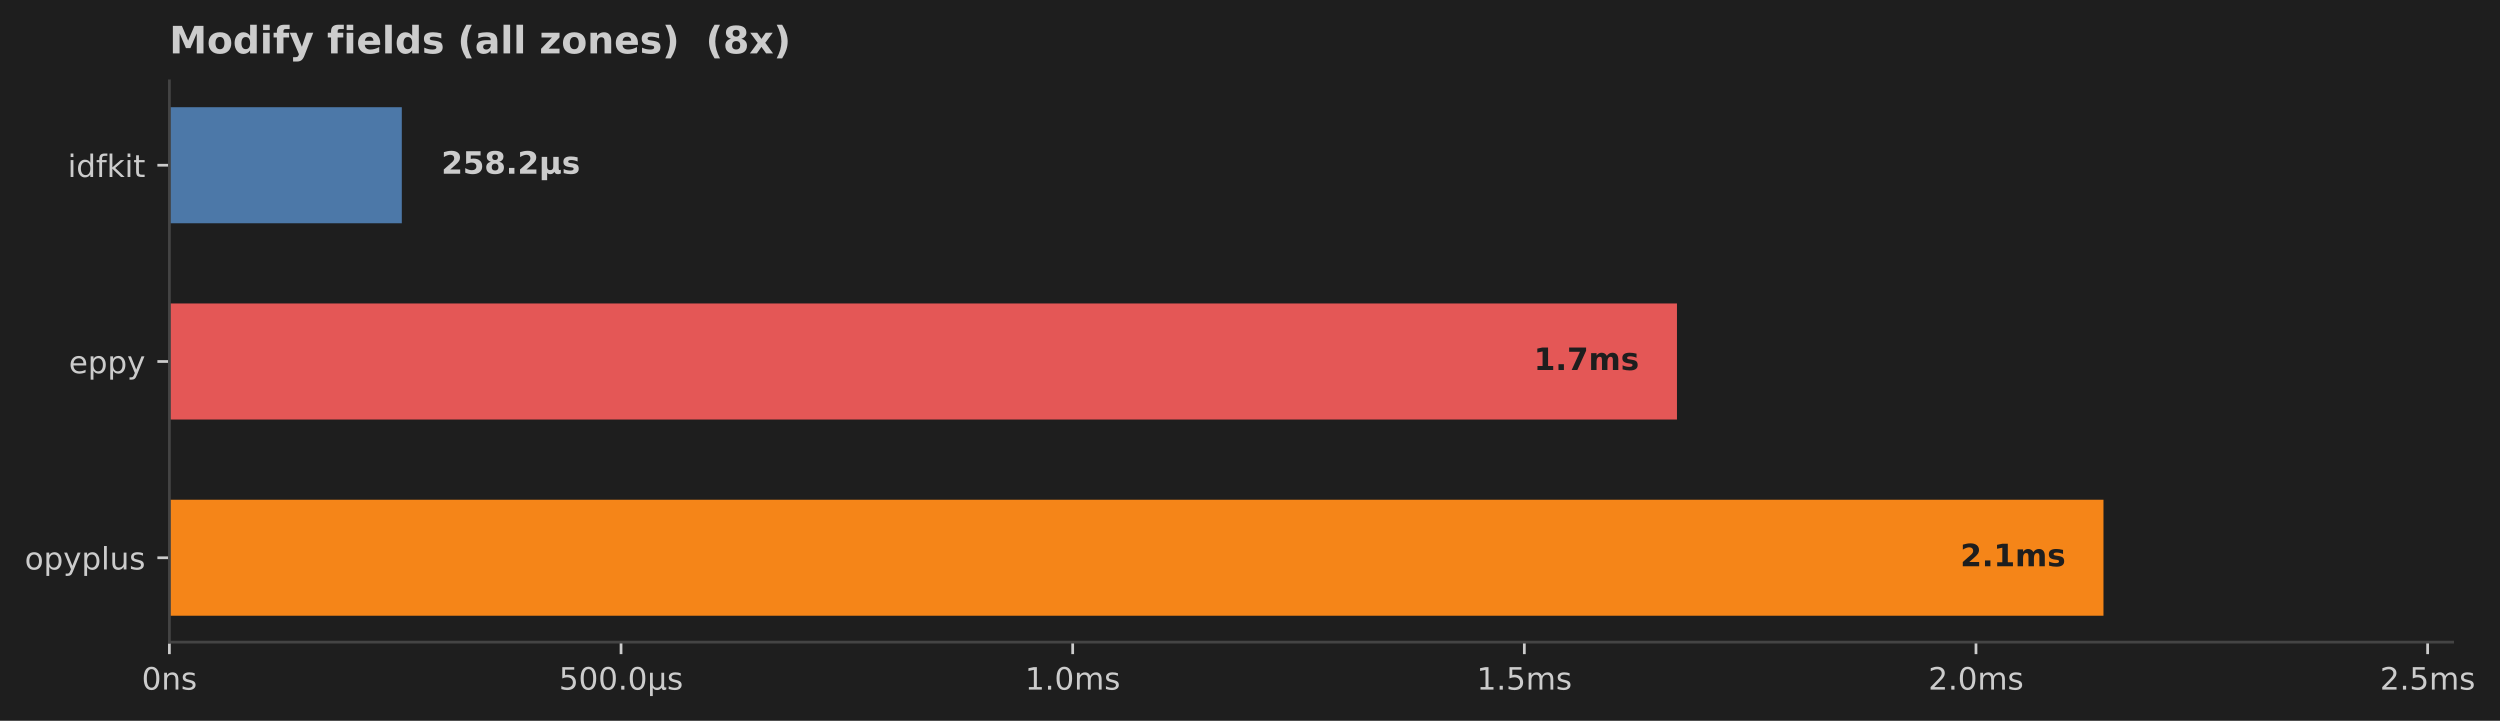
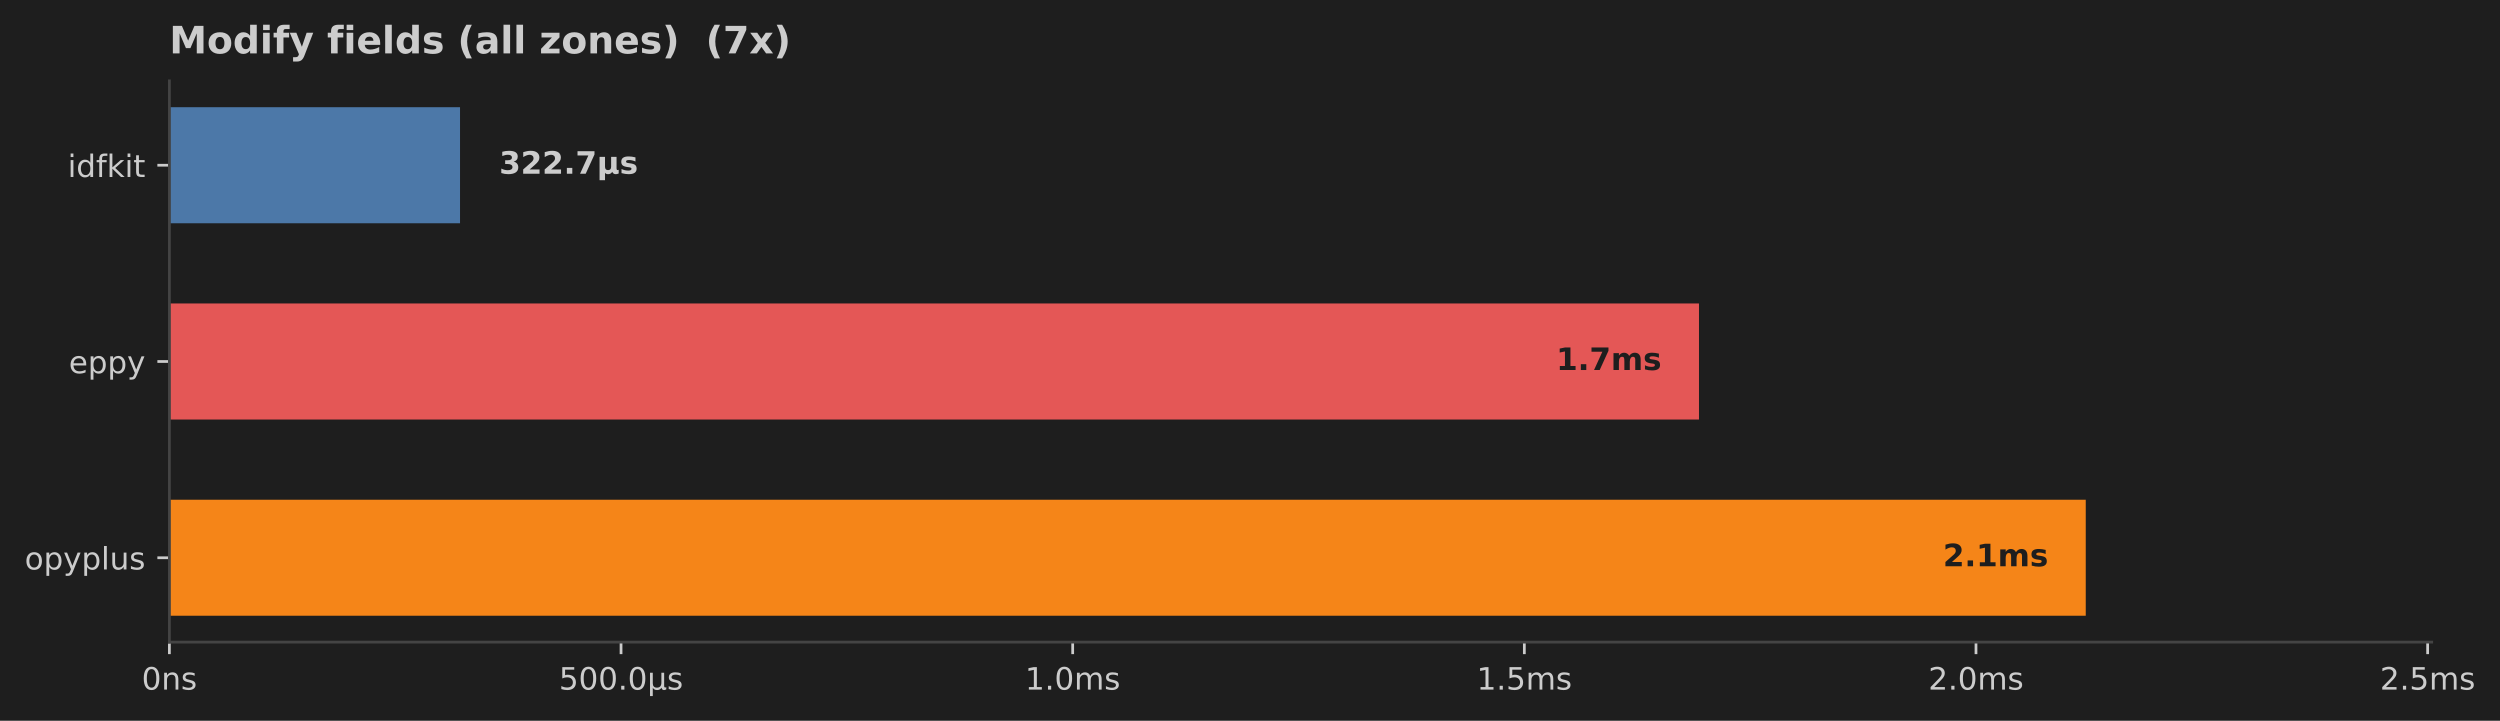
- <svg xmlns="http://www.w3.org/2000/svg" xmlns:xlink="http://www.w3.org/1999/xlink" width="728.387pt" height="210pt" viewBox="0 0 728.387 210" version="1.1">
+ <svg xmlns="http://www.w3.org/2000/svg" xmlns:xlink="http://www.w3.org/1999/xlink" width="728.399pt" height="210pt" viewBox="0 0 728.399 210" version="1.1">
  <defs>
    <style type="text/css">*{stroke-linejoin: round; stroke-linecap: butt}</style>
  </defs>
  <g id="figure_1">
    <g id="patch_1">
-       <path d="M 0 210 L 728.387 210 L 728.387 -0 L 0 -0 z " style="fill: #1e1e1e" />
+       <path d="M 0 210 L 728.399 210 L 728.399 -0 L 0 -0 z " style="fill: #1e1e1e" />
    </g>
    <g id="axes_1">
      <g id="patch_2">
-         <path d="M 49.353 187.089 L 714.582 187.089 L 714.582 23.558 L 49.353 23.558 z " style="fill: #1e1e1e" />
+         <path d="M 49.353 187.089 L 708.5 187.089 L 708.5 23.558 L 49.353 23.558 z " style="fill: #1e1e1e" />
      </g>
      <g id="patch_3">
-         <path d="M 49.353 30.992 L 117.32 30.992 L 117.32 65.299 L 49.353 65.299 z " clip-path="url(#pc9e40c913a)" style="fill: #4c78a8; stroke: #1e1e1e; stroke-width: 0.5; stroke-linejoin: miter" />
+         <path d="M 49.353 30.992 L 134.285 30.992 L 134.285 65.299 L 49.353 65.299 z " clip-path="url(#pbbf1a3a36c)" style="fill: #4c78a8; stroke: #1e1e1e; stroke-width: 0.5; stroke-linejoin: miter" />
      </g>
      <g id="patch_4">
-         <path d="M 49.353 88.17 L 488.842 88.17 L 488.842 122.477 L 49.353 122.477 z " clip-path="url(#pc9e40c913a)" style="fill: #e45756; stroke: #1e1e1e; stroke-width: 0.5; stroke-linejoin: miter" />
+         <path d="M 49.353 88.17 L 495.265 88.17 L 495.265 122.477 L 49.353 122.477 z " clip-path="url(#pbbf1a3a36c)" style="fill: #e45756; stroke: #1e1e1e; stroke-width: 0.5; stroke-linejoin: miter" />
      </g>
      <g id="patch_5">
-         <path d="M 49.353 145.349 L 613.107 145.349 L 613.107 179.656 L 49.353 179.656 z " clip-path="url(#pc9e40c913a)" style="fill: #f58518; stroke: #1e1e1e; stroke-width: 0.5; stroke-linejoin: miter" />
+         <path d="M 49.353 145.349 L 607.952 145.349 L 607.952 179.656 L 49.353 179.656 z " clip-path="url(#pbbf1a3a36c)" style="fill: #f58518; stroke: #1e1e1e; stroke-width: 0.5; stroke-linejoin: miter" />
      </g>
      <g id="matplotlib.axis_1">
        <g id="xtick_1">
          <g id="line2d_1">
            <defs>
-               <path id="mbb83ae2163" d="M 0 0 L 0 3.5 " style="stroke: #cccccc; stroke-width: 0.8" />
+               <path id="m7ffd740f27" d="M 0 0 L 0 3.5 " style="stroke: #cccccc; stroke-width: 0.8" />
            </defs>
            <g>
-               <use xlink:href="#mbb83ae2163" x="49.353" y="187.089" style="fill: #cccccc; stroke: #cccccc; stroke-width: 0.8" />
+               <use xlink:href="#m7ffd740f27" x="49.353" y="187.089" style="fill: #cccccc; stroke: #cccccc; stroke-width: 0.8" />
            </g>
          </g>
          <g id="text_1">
            <g style="fill: #cccccc" transform="translate(41.29422 200.9278) scale(0.09 -0.09)">
              <defs>
                <path id="DejaVuSans-30" d="M 2034 4250 Q 1547 4250 1301 3770 Q 1056 3291 1056 2328 Q 1056 1369 1301 889 Q 1547 409 2034 409 Q 2525 409 2770 889 Q 3016 1369 3016 2328 Q 3016 3291 2770 3770 Q 2525 4250 2034 4250 z M 2034 4750 Q 2819 4750 3233 4129 Q 3647 3509 3647 2328 Q 3647 1150 3233 529 Q 2819 -91 2034 -91 Q 1250 -91 836 529 Q 422 1150 422 2328 Q 422 3509 836 4129 Q 1250 4750 2034 4750 z " transform="scale(0.015625)" />
                <path id="DejaVuSans-6e" d="M 3513 2113 L 3513 0 L 2938 0 L 2938 2094 Q 2938 2591 2744 2837 Q 2550 3084 2163 3084 Q 1697 3084 1428 2787 Q 1159 2491 1159 1978 L 1159 0 L 581 0 L 581 3500 L 1159 3500 L 1159 2956 Q 1366 3272 1645 3428 Q 1925 3584 2291 3584 Q 2894 3584 3203 3211 Q 3513 2838 3513 2113 z " transform="scale(0.015625)" />
                <path id="DejaVuSans-73" d="M 2834 3397 L 2834 2853 Q 2591 2978 2328 3040 Q 2066 3103 1784 3103 Q 1356 3103 1142 2972 Q 928 2841 928 2578 Q 928 2378 1081 2264 Q 1234 2150 1697 2047 L 1894 2003 Q 2506 1872 2764 1633 Q 3022 1394 3022 966 Q 3022 478 2636 193 Q 2250 -91 1575 -91 Q 1294 -91 989 -36 Q 684 19 347 128 L 347 722 Q 666 556 975 473 Q 1284 391 1588 391 Q 1994 391 2212 530 Q 2431 669 2431 922 Q 2431 1156 2273 1281 Q 2116 1406 1581 1522 L 1381 1569 Q 847 1681 609 1914 Q 372 2147 372 2553 Q 372 3047 722 3315 Q 1072 3584 1716 3584 Q 2034 3584 2315 3537 Q 2597 3491 2834 3397 z " transform="scale(0.015625)" />
              </defs>
              <use xlink:href="#DejaVuSans-30" />
              <use xlink:href="#DejaVuSans-6e" transform="translate(63.62305 0)" />
              <use xlink:href="#DejaVuSans-73" transform="translate(127.002 0)" />
            </g>
          </g>
        </g>
        <g id="xtick_2">
          <g id="line2d_2">
            <g>
-               <use xlink:href="#mbb83ae2163" x="180.943" y="187.089" style="fill: #cccccc; stroke: #cccccc; stroke-width: 0.8" />
+               <use xlink:href="#m7ffd740f27" x="180.946" y="187.089" style="fill: #cccccc; stroke: #cccccc; stroke-width: 0.8" />
            </g>
          </g>
          <g id="text_2">
-             <g style="fill: #cccccc" transform="translate(162.8533 200.9278) scale(0.09 -0.09)">
+             <g style="fill: #cccccc" transform="translate(162.8558 200.9278) scale(0.09 -0.09)">
              <defs>
                <path id="DejaVuSans-35" d="M 691 4666 L 3169 4666 L 3169 4134 L 1269 4134 L 1269 2991 Q 1406 3038 1543 3061 Q 1681 3084 1819 3084 Q 2600 3084 3056 2656 Q 3513 2228 3513 1497 Q 3513 744 3044 326 Q 2575 -91 1722 -91 Q 1428 -91 1123 -41 Q 819 9 494 109 L 494 744 Q 775 591 1075 516 Q 1375 441 1709 441 Q 2250 441 2565 725 Q 2881 1009 2881 1497 Q 2881 1984 2565 2268 Q 2250 2553 1709 2553 Q 1456 2553 1204 2497 Q 953 2441 691 2322 L 691 4666 z " transform="scale(0.015625)" />
                <path id="DejaVuSans-2e" d="M 684 794 L 1344 794 L 1344 0 L 684 0 L 684 794 z " transform="scale(0.015625)" />
                <path id="DejaVuSans-b5" d="M 544 -1331 L 544 3500 L 1119 3500 L 1119 1325 Q 1119 872 1334 640 Q 1550 409 1972 409 Q 2434 409 2667 671 Q 2900 934 2900 1459 L 2900 3500 L 3475 3500 L 3475 806 Q 3475 619 3529 530 Q 3584 441 3700 441 Q 3728 441 3778 458 Q 3828 475 3916 513 L 3916 50 Q 3788 -22 3673 -56 Q 3559 -91 3450 -91 Q 3234 -91 3106 31 Q 2978 153 2931 403 Q 2775 156 2548 32 Q 2322 -91 2016 -91 Q 1697 -91 1473 31 Q 1250 153 1119 397 L 1119 -1331 L 544 -1331 z " transform="scale(0.015625)" />
              </defs>
              <use xlink:href="#DejaVuSans-35" />
              <use xlink:href="#DejaVuSans-30" transform="translate(63.62305 0)" />
              <use xlink:href="#DejaVuSans-30" transform="translate(127.2461 0)" />
              <use xlink:href="#DejaVuSans-2e" transform="translate(190.8691 0)" />
              <use xlink:href="#DejaVuSans-30" transform="translate(222.6562 0)" />
              <use xlink:href="#DejaVuSans-b5" transform="translate(286.2793 0)" />
              <use xlink:href="#DejaVuSans-73" transform="translate(349.9023 0)" />
            </g>
          </g>
        </g>
        <g id="xtick_3">
          <g id="line2d_3">
            <g>
-               <use xlink:href="#mbb83ae2163" x="312.533" y="187.089" style="fill: #cccccc; stroke: #cccccc; stroke-width: 0.8" />
+               <use xlink:href="#m7ffd740f27" x="312.538" y="187.089" style="fill: #cccccc; stroke: #cccccc; stroke-width: 0.8" />
            </g>
          </g>
          <g id="text_3">
-             <g style="fill: #cccccc" transform="translate(298.6493 200.9278) scale(0.09 -0.09)">
+             <g style="fill: #cccccc" transform="translate(298.6543 200.9278) scale(0.09 -0.09)">
              <defs>
                <path id="DejaVuSans-31" d="M 794 531 L 1825 531 L 1825 4091 L 703 3866 L 703 4441 L 1819 4666 L 2450 4666 L 2450 531 L 3481 531 L 3481 0 L 794 0 L 794 531 z " transform="scale(0.015625)" />
                <path id="DejaVuSans-6d" d="M 3328 2828 Q 3544 3216 3844 3400 Q 4144 3584 4550 3584 Q 5097 3584 5394 3201 Q 5691 2819 5691 2113 L 5691 0 L 5113 0 L 5113 2094 Q 5113 2597 4934 2840 Q 4756 3084 4391 3084 Q 3944 3084 3684 2787 Q 3425 2491 3425 1978 L 3425 0 L 2847 0 L 2847 2094 Q 2847 2600 2669 2842 Q 2491 3084 2119 3084 Q 1678 3084 1418 2786 Q 1159 2488 1159 1978 L 1159 0 L 581 0 L 581 3500 L 1159 3500 L 1159 2956 Q 1356 3278 1631 3431 Q 1906 3584 2284 3584 Q 2666 3584 2933 3390 Q 3200 3197 3328 2828 z " transform="scale(0.015625)" />
              </defs>
              <use xlink:href="#DejaVuSans-31" />
              <use xlink:href="#DejaVuSans-2e" transform="translate(63.62305 0)" />
              <use xlink:href="#DejaVuSans-30" transform="translate(95.41016 0)" />
              <use xlink:href="#DejaVuSans-6d" transform="translate(159.0332 0)" />
              <use xlink:href="#DejaVuSans-73" transform="translate(256.4453 0)" />
            </g>
          </g>
        </g>
        <g id="xtick_4">
          <g id="line2d_4">
            <g>
-               <use xlink:href="#mbb83ae2163" x="444.123" y="187.089" style="fill: #cccccc; stroke: #cccccc; stroke-width: 0.8" />
+               <use xlink:href="#m7ffd740f27" x="444.131" y="187.089" style="fill: #cccccc; stroke: #cccccc; stroke-width: 0.8" />
            </g>
          </g>
          <g id="text_4">
-             <g style="fill: #cccccc" transform="translate(430.2392 200.9278) scale(0.09 -0.09)">
+             <g style="fill: #cccccc" transform="translate(430.2466 200.9278) scale(0.09 -0.09)">
              <use xlink:href="#DejaVuSans-31" />
              <use xlink:href="#DejaVuSans-2e" transform="translate(63.62305 0)" />
              <use xlink:href="#DejaVuSans-35" transform="translate(95.41016 0)" />
              <use xlink:href="#DejaVuSans-6d" transform="translate(159.0332 0)" />
              <use xlink:href="#DejaVuSans-73" transform="translate(256.4453 0)" />
            </g>
          </g>
        </g>
        <g id="xtick_5">
          <g id="line2d_5">
            <g>
-               <use xlink:href="#mbb83ae2163" x="575.713" y="187.089" style="fill: #cccccc; stroke: #cccccc; stroke-width: 0.8" />
+               <use xlink:href="#m7ffd740f27" x="575.723" y="187.089" style="fill: #cccccc; stroke: #cccccc; stroke-width: 0.8" />
            </g>
          </g>
          <g id="text_5">
-             <g style="fill: #cccccc" transform="translate(561.8291 200.9278) scale(0.09 -0.09)">
+             <g style="fill: #cccccc" transform="translate(561.839 200.9278) scale(0.09 -0.09)">
              <defs>
                <path id="DejaVuSans-32" d="M 1228 531 L 3431 531 L 3431 0 L 469 0 L 469 531 Q 828 903 1448 1529 Q 2069 2156 2228 2338 Q 2531 2678 2651 2914 Q 2772 3150 2772 3378 Q 2772 3750 2511 3984 Q 2250 4219 1831 4219 Q 1534 4219 1204 4116 Q 875 4013 500 3803 L 500 4441 Q 881 4594 1212 4672 Q 1544 4750 1819 4750 Q 2544 4750 2975 4387 Q 3406 4025 3406 3419 Q 3406 3131 3298 2873 Q 3191 2616 2906 2266 Q 2828 2175 2409 1742 Q 1991 1309 1228 531 z " transform="scale(0.015625)" />
              </defs>
              <use xlink:href="#DejaVuSans-32" />
              <use xlink:href="#DejaVuSans-2e" transform="translate(63.62305 0)" />
              <use xlink:href="#DejaVuSans-30" transform="translate(95.41016 0)" />
              <use xlink:href="#DejaVuSans-6d" transform="translate(159.0332 0)" />
              <use xlink:href="#DejaVuSans-73" transform="translate(256.4453 0)" />
            </g>
          </g>
        </g>
        <g id="xtick_6">
          <g id="line2d_6">
            <g>
-               <use xlink:href="#mbb83ae2163" x="707.303" y="187.089" style="fill: #cccccc; stroke: #cccccc; stroke-width: 0.8" />
+               <use xlink:href="#m7ffd740f27" x="707.315" y="187.089" style="fill: #cccccc; stroke: #cccccc; stroke-width: 0.8" />
            </g>
          </g>
          <g id="text_6">
-             <g style="fill: #cccccc" transform="translate(693.419 200.9278) scale(0.09 -0.09)">
+             <g style="fill: #cccccc" transform="translate(693.4314 200.9278) scale(0.09 -0.09)">
              <use xlink:href="#DejaVuSans-32" />
              <use xlink:href="#DejaVuSans-2e" transform="translate(63.62305 0)" />
              <use xlink:href="#DejaVuSans-35" transform="translate(95.41016 0)" />
              <use xlink:href="#DejaVuSans-6d" transform="translate(159.0332 0)" />
              <use xlink:href="#DejaVuSans-73" transform="translate(256.4453 0)" />
            </g>
          </g>
        </g>
      </g>
      <g id="matplotlib.axis_2">
        <g id="ytick_1">
          <g id="line2d_7">
            <defs>
-               <path id="m45e6971c91" d="M 0 0 L -3.5 0 " style="stroke: #cccccc; stroke-width: 0.8" />
+               <path id="mf6cfd9d5ca" d="M 0 0 L -3.5 0 " style="stroke: #cccccc; stroke-width: 0.8" />
            </defs>
            <g>
-               <use xlink:href="#m45e6971c91" x="49.353" y="48.145" style="fill: #cccccc; stroke: #cccccc; stroke-width: 0.8" />
+               <use xlink:href="#mf6cfd9d5ca" x="49.353" y="48.145" style="fill: #cccccc; stroke: #cccccc; stroke-width: 0.8" />
            </g>
          </g>
          <g id="text_7">
            <g style="fill: #cccccc" transform="translate(19.73109 51.5644) scale(0.09 -0.09)">
              <defs>
                <path id="DejaVuSans-69" d="M 603 3500 L 1178 3500 L 1178 0 L 603 0 L 603 3500 z M 603 4863 L 1178 4863 L 1178 4134 L 603 4134 L 603 4863 z " transform="scale(0.015625)" />
                <path id="DejaVuSans-64" d="M 2906 2969 L 2906 4863 L 3481 4863 L 3481 0 L 2906 0 L 2906 525 Q 2725 213 2448 61 Q 2172 -91 1784 -91 Q 1150 -91 751 415 Q 353 922 353 1747 Q 353 2572 751 3078 Q 1150 3584 1784 3584 Q 2172 3584 2448 3432 Q 2725 3281 2906 2969 z M 947 1747 Q 947 1113 1208 752 Q 1469 391 1925 391 Q 2381 391 2643 752 Q 2906 1113 2906 1747 Q 2906 2381 2643 2742 Q 2381 3103 1925 3103 Q 1469 3103 1208 2742 Q 947 2381 947 1747 z " transform="scale(0.015625)" />
                <path id="DejaVuSans-66" d="M 2375 4863 L 2375 4384 L 1825 4384 Q 1516 4384 1395 4259 Q 1275 4134 1275 3809 L 1275 3500 L 2222 3500 L 2222 3053 L 1275 3053 L 1275 0 L 697 0 L 697 3053 L 147 3053 L 147 3500 L 697 3500 L 697 3744 Q 697 4328 969 4595 Q 1241 4863 1831 4863 L 2375 4863 z " transform="scale(0.015625)" />
                <path id="DejaVuSans-6b" d="M 581 4863 L 1159 4863 L 1159 1991 L 2875 3500 L 3609 3500 L 1753 1863 L 3688 0 L 2938 0 L 1159 1709 L 1159 0 L 581 0 L 581 4863 z " transform="scale(0.015625)" />
                <path id="DejaVuSans-74" d="M 1172 4494 L 1172 3500 L 2356 3500 L 2356 3053 L 1172 3053 L 1172 1153 Q 1172 725 1289 603 Q 1406 481 1766 481 L 2356 481 L 2356 0 L 1766 0 Q 1100 0 847 248 Q 594 497 594 1153 L 594 3053 L 172 3053 L 172 3500 L 594 3500 L 594 4494 L 1172 4494 z " transform="scale(0.015625)" />
              </defs>
              <use xlink:href="#DejaVuSans-69" />
              <use xlink:href="#DejaVuSans-64" transform="translate(27.7832 0)" />
              <use xlink:href="#DejaVuSans-66" transform="translate(91.25977 0)" />
              <use xlink:href="#DejaVuSans-6b" transform="translate(126.4648 0)" />
              <use xlink:href="#DejaVuSans-69" transform="translate(184.375 0)" />
              <use xlink:href="#DejaVuSans-74" transform="translate(212.1582 0)" />
            </g>
          </g>
        </g>
        <g id="ytick_2">
          <g id="line2d_8">
            <g>
-               <use xlink:href="#m45e6971c91" x="49.353" y="105.324" style="fill: #cccccc; stroke: #cccccc; stroke-width: 0.8" />
+               <use xlink:href="#mf6cfd9d5ca" x="49.353" y="105.324" style="fill: #cccccc; stroke: #cccccc; stroke-width: 0.8" />
            </g>
          </g>
          <g id="text_8">
            <g style="fill: #cccccc" transform="translate(20.06156 108.743) scale(0.09 -0.09)">
              <defs>
                <path id="DejaVuSans-65" d="M 3597 1894 L 3597 1613 L 953 1613 Q 991 1019 1311 708 Q 1631 397 2203 397 Q 2534 397 2845 478 Q 3156 559 3463 722 L 3463 178 Q 3153 47 2828 -22 Q 2503 -91 2169 -91 Q 1331 -91 842 396 Q 353 884 353 1716 Q 353 2575 817 3079 Q 1281 3584 2069 3584 Q 2775 3584 3186 3129 Q 3597 2675 3597 1894 z M 3022 2063 Q 3016 2534 2758 2815 Q 2500 3097 2075 3097 Q 1594 3097 1305 2825 Q 1016 2553 972 2059 L 3022 2063 z " transform="scale(0.015625)" />
                <path id="DejaVuSans-70" d="M 1159 525 L 1159 -1331 L 581 -1331 L 581 3500 L 1159 3500 L 1159 2969 Q 1341 3281 1617 3432 Q 1894 3584 2278 3584 Q 2916 3584 3314 3078 Q 3713 2572 3713 1747 Q 3713 922 3314 415 Q 2916 -91 2278 -91 Q 1894 -91 1617 61 Q 1341 213 1159 525 z M 3116 1747 Q 3116 2381 2855 2742 Q 2594 3103 2138 3103 Q 1681 3103 1420 2742 Q 1159 2381 1159 1747 Q 1159 1113 1420 752 Q 1681 391 2138 391 Q 2594 391 2855 752 Q 3116 1113 3116 1747 z " transform="scale(0.015625)" />
                <path id="DejaVuSans-79" d="M 2059 -325 Q 1816 -950 1584 -1140 Q 1353 -1331 966 -1331 L 506 -1331 L 506 -850 L 844 -850 Q 1081 -850 1212 -737 Q 1344 -625 1503 -206 L 1606 56 L 191 3500 L 800 3500 L 1894 763 L 2988 3500 L 3597 3500 L 2059 -325 z " transform="scale(0.015625)" />
              </defs>
              <use xlink:href="#DejaVuSans-65" />
              <use xlink:href="#DejaVuSans-70" transform="translate(61.52344 0)" />
              <use xlink:href="#DejaVuSans-70" transform="translate(125 0)" />
              <use xlink:href="#DejaVuSans-79" transform="translate(188.4766 0)" />
            </g>
          </g>
        </g>
        <g id="ytick_3">
          <g id="line2d_9">
            <g>
-               <use xlink:href="#m45e6971c91" x="49.353" y="162.502" style="fill: #cccccc; stroke: #cccccc; stroke-width: 0.8" />
+               <use xlink:href="#mf6cfd9d5ca" x="49.353" y="162.502" style="fill: #cccccc; stroke: #cccccc; stroke-width: 0.8" />
            </g>
          </g>
          <g id="text_9">
            <g style="fill: #cccccc" transform="translate(7.2 165.9217) scale(0.09 -0.09)">
              <defs>
                <path id="DejaVuSans-6f" d="M 1959 3097 Q 1497 3097 1228 2736 Q 959 2375 959 1747 Q 959 1119 1226 758 Q 1494 397 1959 397 Q 2419 397 2687 759 Q 2956 1122 2956 1747 Q 2956 2369 2687 2733 Q 2419 3097 1959 3097 z M 1959 3584 Q 2709 3584 3137 3096 Q 3566 2609 3566 1747 Q 3566 888 3137 398 Q 2709 -91 1959 -91 Q 1206 -91 779 398 Q 353 888 353 1747 Q 353 2609 779 3096 Q 1206 3584 1959 3584 z " transform="scale(0.015625)" />
                <path id="DejaVuSans-6c" d="M 603 4863 L 1178 4863 L 1178 0 L 603 0 L 603 4863 z " transform="scale(0.015625)" />
                <path id="DejaVuSans-75" d="M 544 1381 L 544 3500 L 1119 3500 L 1119 1403 Q 1119 906 1312 657 Q 1506 409 1894 409 Q 2359 409 2629 706 Q 2900 1003 2900 1516 L 2900 3500 L 3475 3500 L 3475 0 L 2900 0 L 2900 538 Q 2691 219 2414 64 Q 2138 -91 1772 -91 Q 1169 -91 856 284 Q 544 659 544 1381 z M 1991 3584 L 1991 3584 z " transform="scale(0.015625)" />
              </defs>
              <use xlink:href="#DejaVuSans-6f" />
              <use xlink:href="#DejaVuSans-70" transform="translate(61.18164 0)" />
              <use xlink:href="#DejaVuSans-79" transform="translate(124.6582 0)" />
              <use xlink:href="#DejaVuSans-70" transform="translate(183.8379 0)" />
              <use xlink:href="#DejaVuSans-6c" transform="translate(247.3145 0)" />
              <use xlink:href="#DejaVuSans-75" transform="translate(275.0977 0)" />
              <use xlink:href="#DejaVuSans-73" transform="translate(338.4766 0)" />
            </g>
          </g>
        </g>
      </g>
      <g id="patch_6">
        <path d="M 49.353 187.089 L 49.353 23.558 " style="fill: none; stroke: #444444; stroke-width: 0.8; stroke-linejoin: miter; stroke-linecap: square" />
      </g>
      <g id="patch_7">
-         <path d="M 49.353 187.089 L 714.582 187.089 " style="fill: none; stroke: #444444; stroke-width: 0.8; stroke-linejoin: miter; stroke-linecap: square" />
+         <path d="M 49.353 187.089 L 708.5 187.089 " style="fill: none; stroke: #444444; stroke-width: 0.8; stroke-linejoin: miter; stroke-linecap: square" />
      </g>
      <g id="text_10">
-         <g style="fill: #cccccc" transform="translate(128.5947 50.61869) scale(0.09 -0.09)">
+         <g style="fill: #cccccc" transform="translate(145.4572 50.61869) scale(0.09 -0.09)">
          <defs>
+             <path id="DejaVuSans-Bold-33" d="M 2981 2516 Q 3453 2394 3698 2092 Q 3944 1791 3944 1325 Q 3944 631 3412 270 Q 2881 -91 1863 -91 Q 1503 -91 1142 -33 Q 781 25 428 141 L 428 1069 Q 766 900 1098 814 Q 1431 728 1753 728 Q 2231 728 2486 893 Q 2741 1059 2741 1369 Q 2741 1688 2480 1852 Q 2219 2016 1709 2016 L 1228 2016 L 1228 2791 L 1734 2791 Q 2188 2791 2409 2933 Q 2631 3075 2631 3366 Q 2631 3634 2415 3781 Q 2200 3928 1806 3928 Q 1516 3928 1219 3862 Q 922 3797 628 3669 L 628 4550 Q 984 4650 1334 4700 Q 1684 4750 2022 4750 Q 2931 4750 3382 4451 Q 3834 4153 3834 3553 Q 3834 3144 3618 2883 Q 3403 2622 2981 2516 z " transform="scale(0.015625)" />
            <path id="DejaVuSans-Bold-32" d="M 1844 884 L 3897 884 L 3897 0 L 506 0 L 506 884 L 2209 2388 Q 2438 2594 2547 2791 Q 2656 2988 2656 3200 Q 2656 3528 2436 3728 Q 2216 3928 1850 3928 Q 1569 3928 1234 3808 Q 900 3688 519 3450 L 519 4475 Q 925 4609 1322 4679 Q 1719 4750 2100 4750 Q 2938 4750 3402 4381 Q 3866 4013 3866 3353 Q 3866 2972 3669 2642 Q 3472 2313 2841 1759 L 1844 884 z " transform="scale(0.015625)" />
-             <path id="DejaVuSans-Bold-35" d="M 678 4666 L 3669 4666 L 3669 3781 L 1638 3781 L 1638 3059 Q 1775 3097 1914 3117 Q 2053 3138 2203 3138 Q 3056 3138 3531 2711 Q 4006 2284 4006 1522 Q 4006 766 3489 337 Q 2972 -91 2053 -91 Q 1656 -91 1267 -14 Q 878 63 494 219 L 494 1166 Q 875 947 1217 837 Q 1559 728 1863 728 Q 2300 728 2551 942 Q 2803 1156 2803 1522 Q 2803 1891 2551 2103 Q 2300 2316 1863 2316 Q 1603 2316 1309 2248 Q 1016 2181 678 2041 L 678 4666 z " transform="scale(0.015625)" />
-             <path id="DejaVuSans-Bold-38" d="M 2228 2088 Q 1891 2088 1709 1903 Q 1528 1719 1528 1375 Q 1528 1031 1709 848 Q 1891 666 2228 666 Q 2563 666 2741 848 Q 2919 1031 2919 1375 Q 2919 1722 2741 1905 Q 2563 2088 2228 2088 z M 1350 2484 Q 925 2613 709 2878 Q 494 3144 494 3541 Q 494 4131 934 4440 Q 1375 4750 2228 4750 Q 3075 4750 3515 4442 Q 3956 4134 3956 3541 Q 3956 3144 3739 2878 Q 3522 2613 3097 2484 Q 3572 2353 3814 2058 Q 4056 1763 4056 1313 Q 4056 619 3595 264 Q 3134 -91 2228 -91 Q 1319 -91 855 264 Q 391 619 391 1313 Q 391 1763 633 2058 Q 875 2353 1350 2484 z M 1631 3419 Q 1631 3141 1786 2991 Q 1941 2841 2228 2841 Q 2509 2841 2662 2991 Q 2816 3141 2816 3419 Q 2816 3697 2662 3845 Q 2509 3994 2228 3994 Q 1941 3994 1786 3844 Q 1631 3694 1631 3419 z " transform="scale(0.015625)" />
            <path id="DejaVuSans-Bold-2e" d="M 653 1209 L 1778 1209 L 1778 0 L 653 0 L 653 1209 z " transform="scale(0.015625)" />
+             <path id="DejaVuSans-Bold-37" d="M 428 4666 L 3944 4666 L 3944 3988 L 2125 0 L 953 0 L 2675 3781 L 428 3781 L 428 4666 z " transform="scale(0.015625)" />
            <path id="DejaVuSans-Bold-b5" d="M 544 -1338 L 544 3500 L 1672 3500 L 1672 1466 Q 1672 1103 1828 926 Q 1984 750 2303 750 Q 2625 750 2781 926 Q 2938 1103 2938 1466 L 2938 3500 L 4063 3500 L 4063 1159 Q 4063 938 4114 850 Q 4166 763 4288 763 Q 4344 763 4395 778 Q 4447 794 4506 831 L 4506 50 Q 4341 -22 4195 -56 Q 4050 -91 3909 -91 Q 3631 -91 3454 26 Q 3278 144 3169 403 Q 3022 156 2811 32 Q 2600 -91 2322 -91 Q 2091 -91 1928 -17 Q 1766 56 1672 206 L 1672 -1338 L 544 -1338 z " transform="scale(0.015625)" />
            <path id="DejaVuSans-Bold-73" d="M 3272 3391 L 3272 2541 Q 2913 2691 2578 2766 Q 2244 2841 1947 2841 Q 1628 2841 1473 2761 Q 1319 2681 1319 2516 Q 1319 2381 1436 2309 Q 1553 2238 1856 2203 L 2053 2175 Q 2913 2066 3209 1816 Q 3506 1566 3506 1031 Q 3506 472 3093 190 Q 2681 -91 1863 -91 Q 1516 -91 1145 -36 Q 775 19 384 128 L 384 978 Q 719 816 1070 734 Q 1422 653 1784 653 Q 2113 653 2278 743 Q 2444 834 2444 1013 Q 2444 1163 2330 1236 Q 2216 1309 1875 1350 L 1678 1375 Q 931 1469 631 1722 Q 331 1975 331 2491 Q 331 3047 712 3315 Q 1094 3584 1881 3584 Q 2191 3584 2531 3537 Q 2872 3491 3272 3391 z " transform="scale(0.015625)" />
          </defs>
-           <use xlink:href="#DejaVuSans-Bold-32" />
-           <use xlink:href="#DejaVuSans-Bold-35" transform="translate(69.58008 0)" />
-           <use xlink:href="#DejaVuSans-Bold-38" transform="translate(139.1602 0)" />
+           <use xlink:href="#DejaVuSans-Bold-33" />
+           <use xlink:href="#DejaVuSans-Bold-32" transform="translate(69.58008 0)" />
+           <use xlink:href="#DejaVuSans-Bold-32" transform="translate(139.1602 0)" />
          <use xlink:href="#DejaVuSans-Bold-2e" transform="translate(208.7402 0)" />
-           <use xlink:href="#DejaVuSans-Bold-32" transform="translate(246.7285 0)" />
+           <use xlink:href="#DejaVuSans-Bold-37" transform="translate(246.7285 0)" />
          <use xlink:href="#DejaVuSans-Bold-b5" transform="translate(316.3086 0)" />
          <use xlink:href="#DejaVuSans-Bold-73" transform="translate(389.8926 0)" />
        </g>
      </g>
      <g id="text_11">
-         <g style="fill: #1e1e1e" transform="translate(446.8892 107.8072) scale(0.09 -0.09)">
+         <g style="fill: #1e1e1e" transform="translate(453.4157 107.8072) scale(0.09 -0.09)">
          <defs>
            <path id="DejaVuSans-Bold-31" d="M 750 831 L 1813 831 L 1813 3847 L 722 3622 L 722 4441 L 1806 4666 L 2950 4666 L 2950 831 L 4013 831 L 4013 0 L 750 0 L 750 831 z " transform="scale(0.015625)" />
-             <path id="DejaVuSans-Bold-37" d="M 428 4666 L 3944 4666 L 3944 3988 L 2125 0 L 953 0 L 2675 3781 L 428 3781 L 428 4666 z " transform="scale(0.015625)" />
            <path id="DejaVuSans-Bold-6d" d="M 3781 2919 Q 3994 3244 4286 3414 Q 4578 3584 4928 3584 Q 5531 3584 5847 3212 Q 6163 2841 6163 2131 L 6163 0 L 5038 0 L 5038 1825 Q 5041 1866 5042 1909 Q 5044 1953 5044 2034 Q 5044 2406 4934 2573 Q 4825 2741 4581 2741 Q 4263 2741 4089 2478 Q 3916 2216 3909 1719 L 3909 0 L 2784 0 L 2784 1825 Q 2784 2406 2684 2573 Q 2584 2741 2328 2741 Q 2006 2741 1831 2477 Q 1656 2213 1656 1722 L 1656 0 L 531 0 L 531 3500 L 1656 3500 L 1656 2988 Q 1863 3284 2130 3434 Q 2397 3584 2719 3584 Q 3081 3584 3359 3409 Q 3638 3234 3781 2919 z " transform="scale(0.015625)" />
          </defs>
          <use xlink:href="#DejaVuSans-Bold-31" />
          <use xlink:href="#DejaVuSans-Bold-2e" transform="translate(69.58008 0)" />
          <use xlink:href="#DejaVuSans-Bold-37" transform="translate(107.5684 0)" />
          <use xlink:href="#DejaVuSans-Bold-6d" transform="translate(177.1484 0)" />
          <use xlink:href="#DejaVuSans-Bold-73" transform="translate(281.3477 0)" />
        </g>
      </g>
      <g id="text_12">
-         <g style="fill: #1e1e1e" transform="translate(571.1542 164.9858) scale(0.09 -0.09)">
+         <g style="fill: #1e1e1e" transform="translate(566.1027 164.9858) scale(0.09 -0.09)">
          <use xlink:href="#DejaVuSans-Bold-32" />
          <use xlink:href="#DejaVuSans-Bold-2e" transform="translate(69.58008 0)" />
          <use xlink:href="#DejaVuSans-Bold-31" transform="translate(107.5684 0)" />
          <use xlink:href="#DejaVuSans-Bold-6d" transform="translate(177.1484 0)" />
          <use xlink:href="#DejaVuSans-Bold-73" transform="translate(281.3477 0)" />
        </g>
      </g>
      <g id="text_13">
        <g style="fill: #cccccc" transform="translate(49.35344 15.55828) scale(0.11 -0.11)">
          <defs>
            <path id="DejaVuSans-Bold-4d" d="M 588 4666 L 2119 4666 L 3181 2169 L 4250 4666 L 5778 4666 L 5778 0 L 4641 0 L 4641 3413 L 3566 897 L 2803 897 L 1728 3413 L 1728 0 L 588 0 L 588 4666 z " transform="scale(0.015625)" />
            <path id="DejaVuSans-Bold-6f" d="M 2203 2784 Q 1831 2784 1636 2517 Q 1441 2250 1441 1747 Q 1441 1244 1636 976 Q 1831 709 2203 709 Q 2569 709 2762 976 Q 2956 1244 2956 1747 Q 2956 2250 2762 2517 Q 2569 2784 2203 2784 z M 2203 3584 Q 3106 3584 3614 3096 Q 4122 2609 4122 1747 Q 4122 884 3614 396 Q 3106 -91 2203 -91 Q 1297 -91 786 396 Q 275 884 275 1747 Q 275 2609 786 3096 Q 1297 3584 2203 3584 z " transform="scale(0.015625)" />
            <path id="DejaVuSans-Bold-64" d="M 2919 2988 L 2919 4863 L 4044 4863 L 4044 0 L 2919 0 L 2919 506 Q 2688 197 2409 53 Q 2131 -91 1766 -91 Q 1119 -91 703 423 Q 288 938 288 1747 Q 288 2556 703 3070 Q 1119 3584 1766 3584 Q 2128 3584 2408 3439 Q 2688 3294 2919 2988 z M 2181 722 Q 2541 722 2730 984 Q 2919 1247 2919 1747 Q 2919 2247 2730 2509 Q 2541 2772 2181 2772 Q 1825 2772 1636 2509 Q 1447 2247 1447 1747 Q 1447 1247 1636 984 Q 1825 722 2181 722 z " transform="scale(0.015625)" />
            <path id="DejaVuSans-Bold-69" d="M 538 3500 L 1656 3500 L 1656 0 L 538 0 L 538 3500 z M 538 4863 L 1656 4863 L 1656 3950 L 538 3950 L 538 4863 z " transform="scale(0.015625)" />
            <path id="DejaVuSans-Bold-66" d="M 2841 4863 L 2841 4128 L 2222 4128 Q 1984 4128 1890 4042 Q 1797 3956 1797 3744 L 1797 3500 L 2753 3500 L 2753 2700 L 1797 2700 L 1797 0 L 678 0 L 678 2700 L 122 2700 L 122 3500 L 678 3500 L 678 3744 Q 678 4316 997 4589 Q 1316 4863 1984 4863 L 2841 4863 z " transform="scale(0.015625)" />
            <path id="DejaVuSans-Bold-79" d="M 78 3500 L 1197 3500 L 2138 1125 L 2938 3500 L 4056 3500 L 2584 -331 Q 2363 -916 2067 -1148 Q 1772 -1381 1288 -1381 L 641 -1381 L 641 -647 L 991 -647 Q 1275 -647 1404 -556 Q 1534 -466 1606 -231 L 1638 -134 L 78 3500 z " transform="scale(0.015625)" />
            <path id="DejaVuSans-Bold-20" transform="scale(0.015625)" />
            <path id="DejaVuSans-Bold-65" d="M 4031 1759 L 4031 1441 L 1416 1441 Q 1456 1047 1700 850 Q 1944 653 2381 653 Q 2734 653 3104 758 Q 3475 863 3866 1075 L 3866 213 Q 3469 63 3072 -14 Q 2675 -91 2278 -91 Q 1328 -91 801 392 Q 275 875 275 1747 Q 275 2603 792 3093 Q 1309 3584 2216 3584 Q 3041 3584 3536 3087 Q 4031 2591 4031 1759 z M 2881 2131 Q 2881 2450 2695 2645 Q 2509 2841 2209 2841 Q 1884 2841 1681 2658 Q 1478 2475 1428 2131 L 2881 2131 z " transform="scale(0.015625)" />
            <path id="DejaVuSans-Bold-6c" d="M 538 4863 L 1656 4863 L 1656 0 L 538 0 L 538 4863 z " transform="scale(0.015625)" />
            <path id="DejaVuSans-Bold-28" d="M 2413 -844 L 1484 -844 Q 1006 -72 778 623 Q 550 1319 550 2003 Q 550 2688 779 3389 Q 1009 4091 1484 4856 L 2413 4856 Q 2013 4116 1813 3408 Q 1613 2700 1613 2009 Q 1613 1319 1811 609 Q 2009 -100 2413 -844 z " transform="scale(0.015625)" />
            <path id="DejaVuSans-Bold-61" d="M 2106 1575 Q 1756 1575 1579 1456 Q 1403 1338 1403 1106 Q 1403 894 1545 773 Q 1688 653 1941 653 Q 2256 653 2472 879 Q 2688 1106 2688 1447 L 2688 1575 L 2106 1575 z M 3816 1997 L 3816 0 L 2688 0 L 2688 519 Q 2463 200 2181 54 Q 1900 -91 1497 -91 Q 953 -91 614 226 Q 275 544 275 1050 Q 275 1666 698 1953 Q 1122 2241 2028 2241 L 2688 2241 L 2688 2328 Q 2688 2594 2478 2717 Q 2269 2841 1825 2841 Q 1466 2841 1156 2769 Q 847 2697 581 2553 L 581 3406 Q 941 3494 1303 3539 Q 1666 3584 2028 3584 Q 2975 3584 3395 3211 Q 3816 2838 3816 1997 z " transform="scale(0.015625)" />
            <path id="DejaVuSans-Bold-7a" d="M 366 3500 L 3419 3500 L 3419 2719 L 1575 800 L 3419 800 L 3419 0 L 288 0 L 288 781 L 2131 2700 L 366 2700 L 366 3500 z " transform="scale(0.015625)" />
            <path id="DejaVuSans-Bold-6e" d="M 4056 2131 L 4056 0 L 2931 0 L 2931 347 L 2931 1631 Q 2931 2084 2911 2256 Q 2891 2428 2841 2509 Q 2775 2619 2662 2680 Q 2550 2741 2406 2741 Q 2056 2741 1856 2470 Q 1656 2200 1656 1722 L 1656 0 L 538 0 L 538 3500 L 1656 3500 L 1656 2988 Q 1909 3294 2193 3439 Q 2478 3584 2822 3584 Q 3428 3584 3742 3212 Q 4056 2841 4056 2131 z " transform="scale(0.015625)" />
            <path id="DejaVuSans-Bold-29" d="M 513 -844 Q 913 -100 1113 609 Q 1313 1319 1313 2009 Q 1313 2700 1113 3408 Q 913 4116 513 4856 L 1441 4856 Q 1916 4091 2145 3389 Q 2375 2688 2375 2003 Q 2375 1319 2147 623 Q 1919 -72 1441 -844 L 513 -844 z " transform="scale(0.015625)" />
            <path id="DejaVuSans-Bold-78" d="M 1422 1791 L 159 3500 L 1344 3500 L 2059 2463 L 2784 3500 L 3969 3500 L 2706 1797 L 4031 0 L 2847 0 L 2059 1106 L 1281 0 L 97 0 L 1422 1791 z " transform="scale(0.015625)" />
          </defs>
          <use xlink:href="#DejaVuSans-Bold-4d" />
          <use xlink:href="#DejaVuSans-Bold-6f" transform="translate(99.51172 0)" />
          <use xlink:href="#DejaVuSans-Bold-64" transform="translate(168.2129 0)" />
          <use xlink:href="#DejaVuSans-Bold-69" transform="translate(239.7949 0)" />
          <use xlink:href="#DejaVuSans-Bold-66" transform="translate(274.0723 0)" />
          <use xlink:href="#DejaVuSans-Bold-79" transform="translate(317.5781 0)" />
          <use xlink:href="#DejaVuSans-Bold-20" transform="translate(382.7637 0)" />
          <use xlink:href="#DejaVuSans-Bold-66" transform="translate(417.5781 0)" />
          <use xlink:href="#DejaVuSans-Bold-69" transform="translate(461.084 0)" />
          <use xlink:href="#DejaVuSans-Bold-65" transform="translate(495.3613 0)" />
          <use xlink:href="#DejaVuSans-Bold-6c" transform="translate(563.1836 0)" />
          <use xlink:href="#DejaVuSans-Bold-64" transform="translate(597.4609 0)" />
          <use xlink:href="#DejaVuSans-Bold-73" transform="translate(669.043 0)" />
          <use xlink:href="#DejaVuSans-Bold-20" transform="translate(728.5645 0)" />
          <use xlink:href="#DejaVuSans-Bold-28" transform="translate(763.3789 0)" />
          <use xlink:href="#DejaVuSans-Bold-61" transform="translate(809.082 0)" />
          <use xlink:href="#DejaVuSans-Bold-6c" transform="translate(876.5625 0)" />
          <use xlink:href="#DejaVuSans-Bold-6c" transform="translate(910.8398 0)" />
          <use xlink:href="#DejaVuSans-Bold-20" transform="translate(945.1172 0)" />
          <use xlink:href="#DejaVuSans-Bold-7a" transform="translate(979.9316 0)" />
          <use xlink:href="#DejaVuSans-Bold-6f" transform="translate(1038.135 0)" />
          <use xlink:href="#DejaVuSans-Bold-6e" transform="translate(1106.836 0)" />
          <use xlink:href="#DejaVuSans-Bold-65" transform="translate(1178.027 0)" />
          <use xlink:href="#DejaVuSans-Bold-73" transform="translate(1245.85 0)" />
          <use xlink:href="#DejaVuSans-Bold-29" transform="translate(1305.371 0)" />
          <use xlink:href="#DejaVuSans-Bold-20" transform="translate(1351.074 0)" />
          <use xlink:href="#DejaVuSans-Bold-20" transform="translate(1385.889 0)" />
          <use xlink:href="#DejaVuSans-Bold-28" transform="translate(1420.703 0)" />
-           <use xlink:href="#DejaVuSans-Bold-38" transform="translate(1466.406 0)" />
+           <use xlink:href="#DejaVuSans-Bold-37" transform="translate(1466.406 0)" />
          <use xlink:href="#DejaVuSans-Bold-78" transform="translate(1535.986 0)" />
          <use xlink:href="#DejaVuSans-Bold-29" transform="translate(1600.488 0)" />
        </g>
      </g>
    </g>
  </g>
  <defs>
-     <clipPath id="pc9e40c913a">
-       <rect x="49.353" y="23.558" width="665.229" height="163.531" />
+     <clipPath id="pbbf1a3a36c">
+       <rect x="49.353" y="23.558" width="659.146" height="163.531" />
    </clipPath>
  </defs>
</svg>
